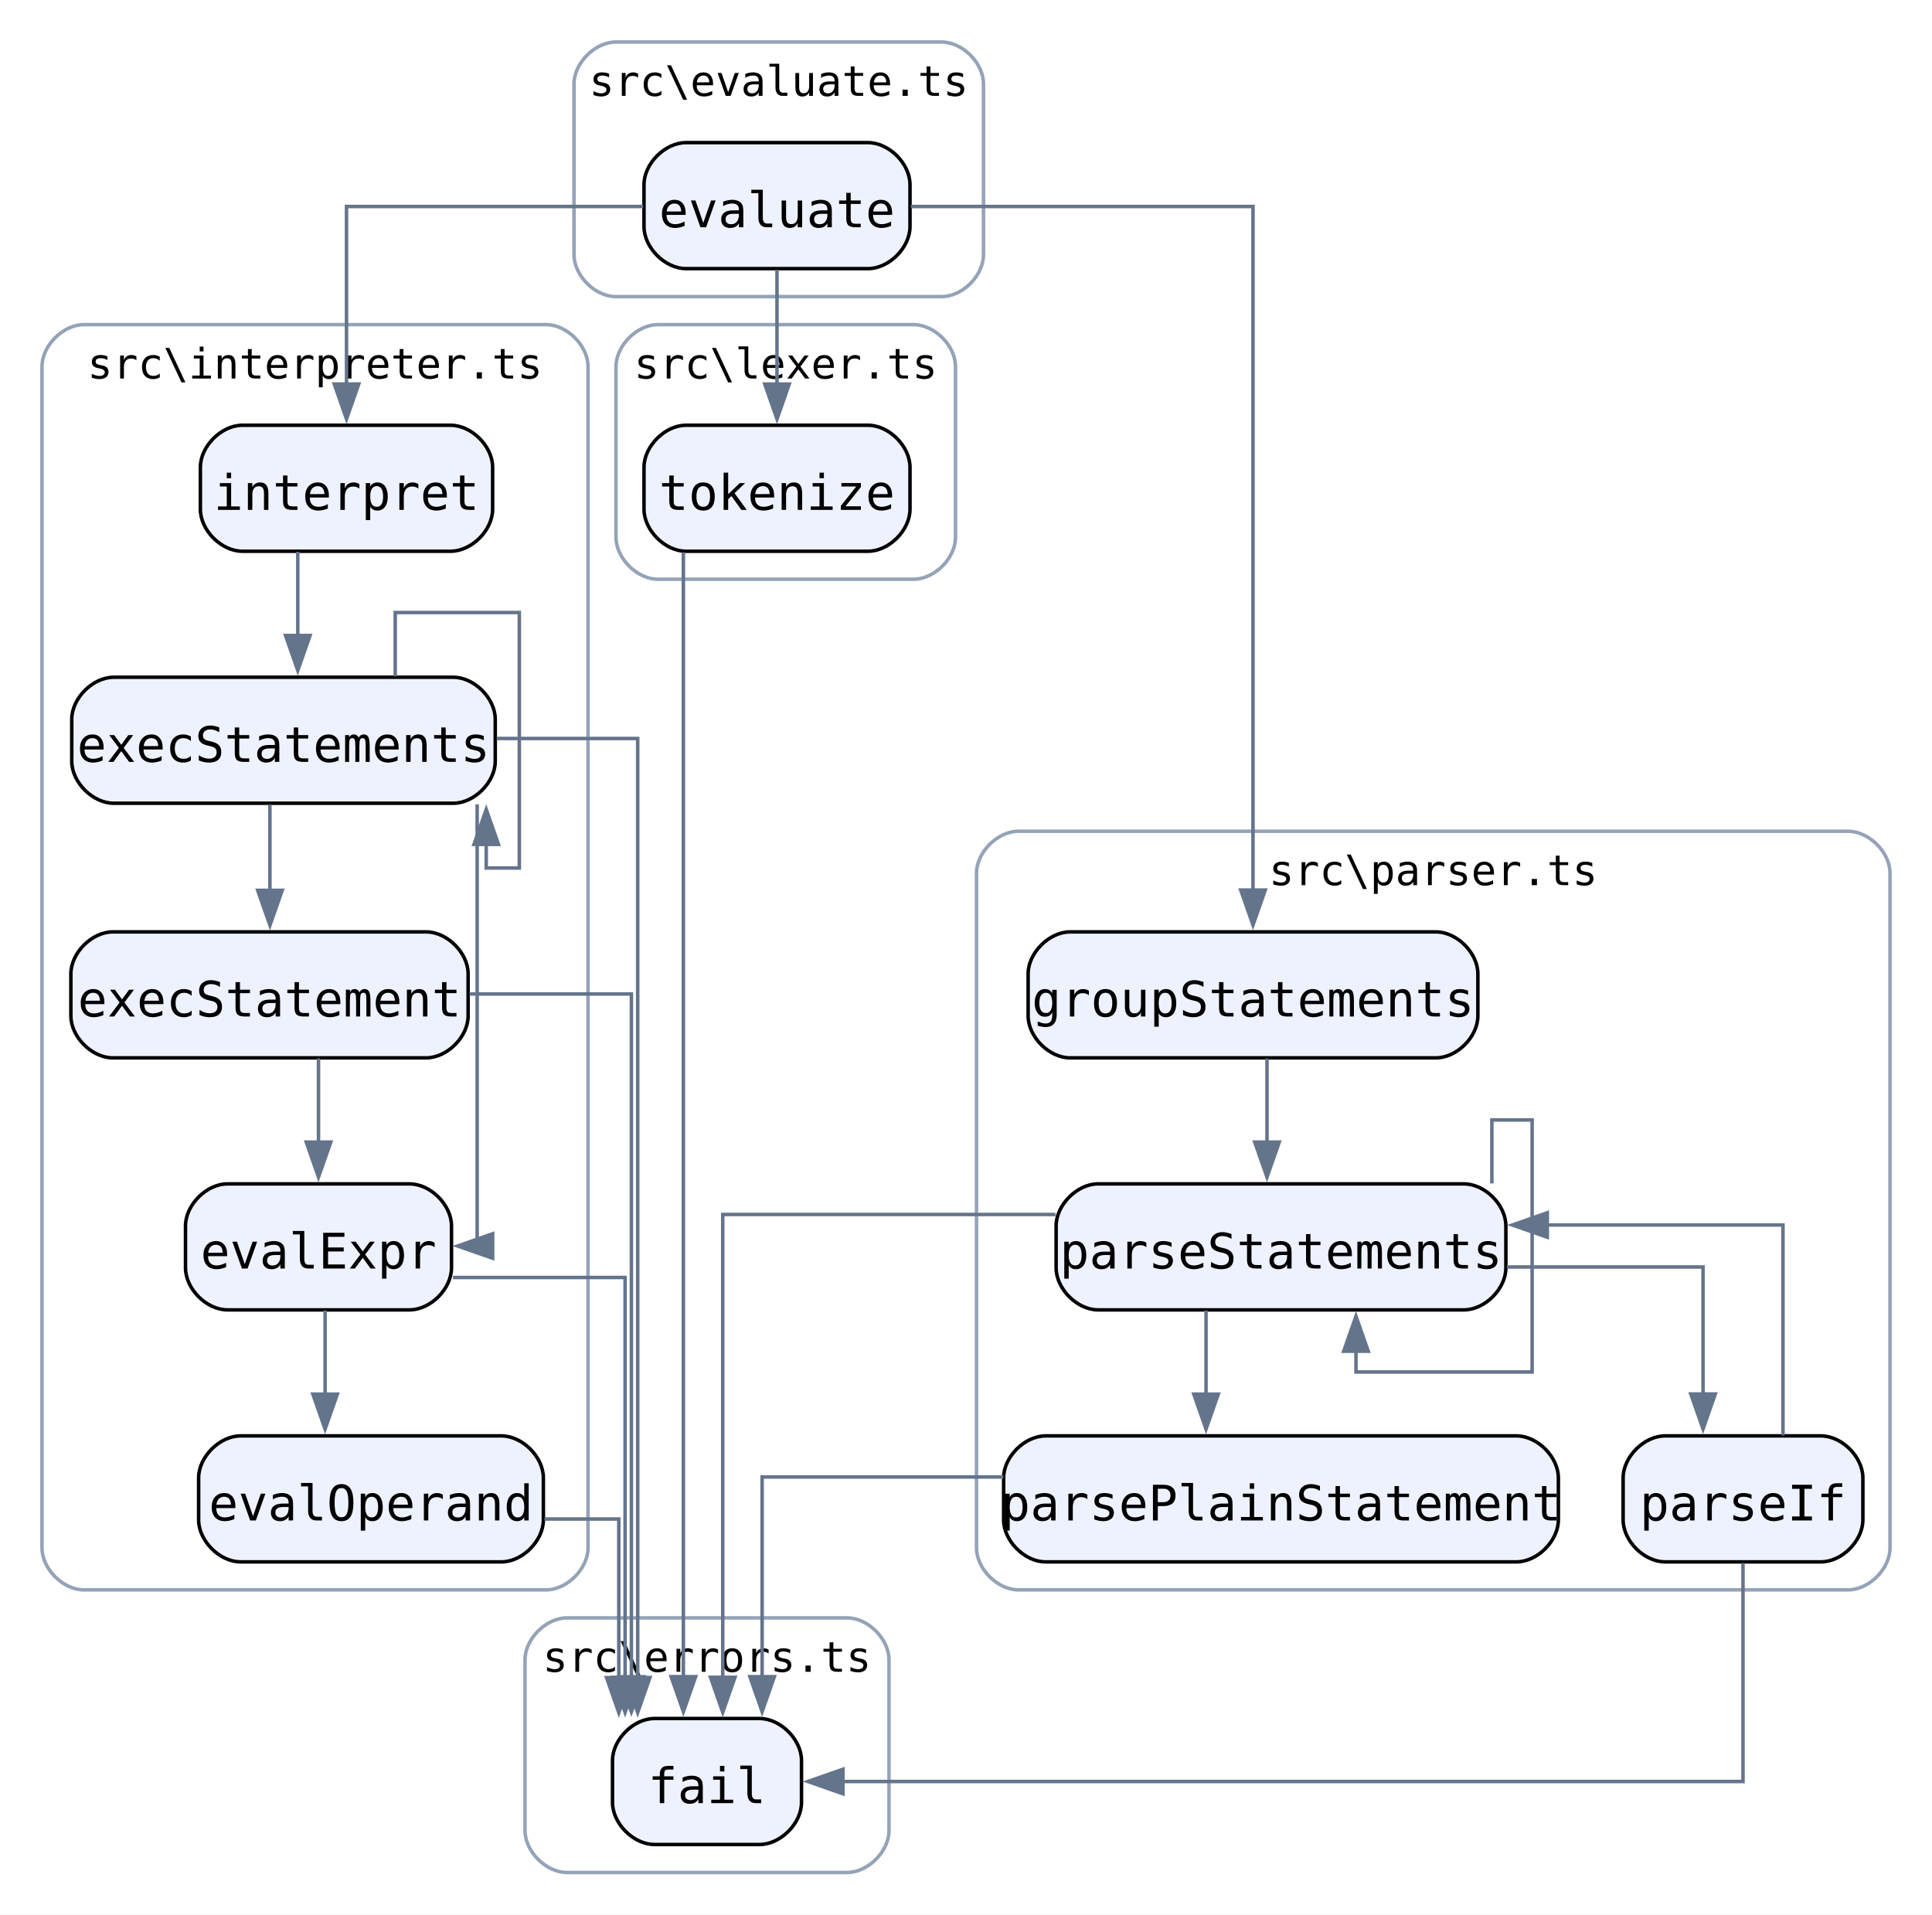
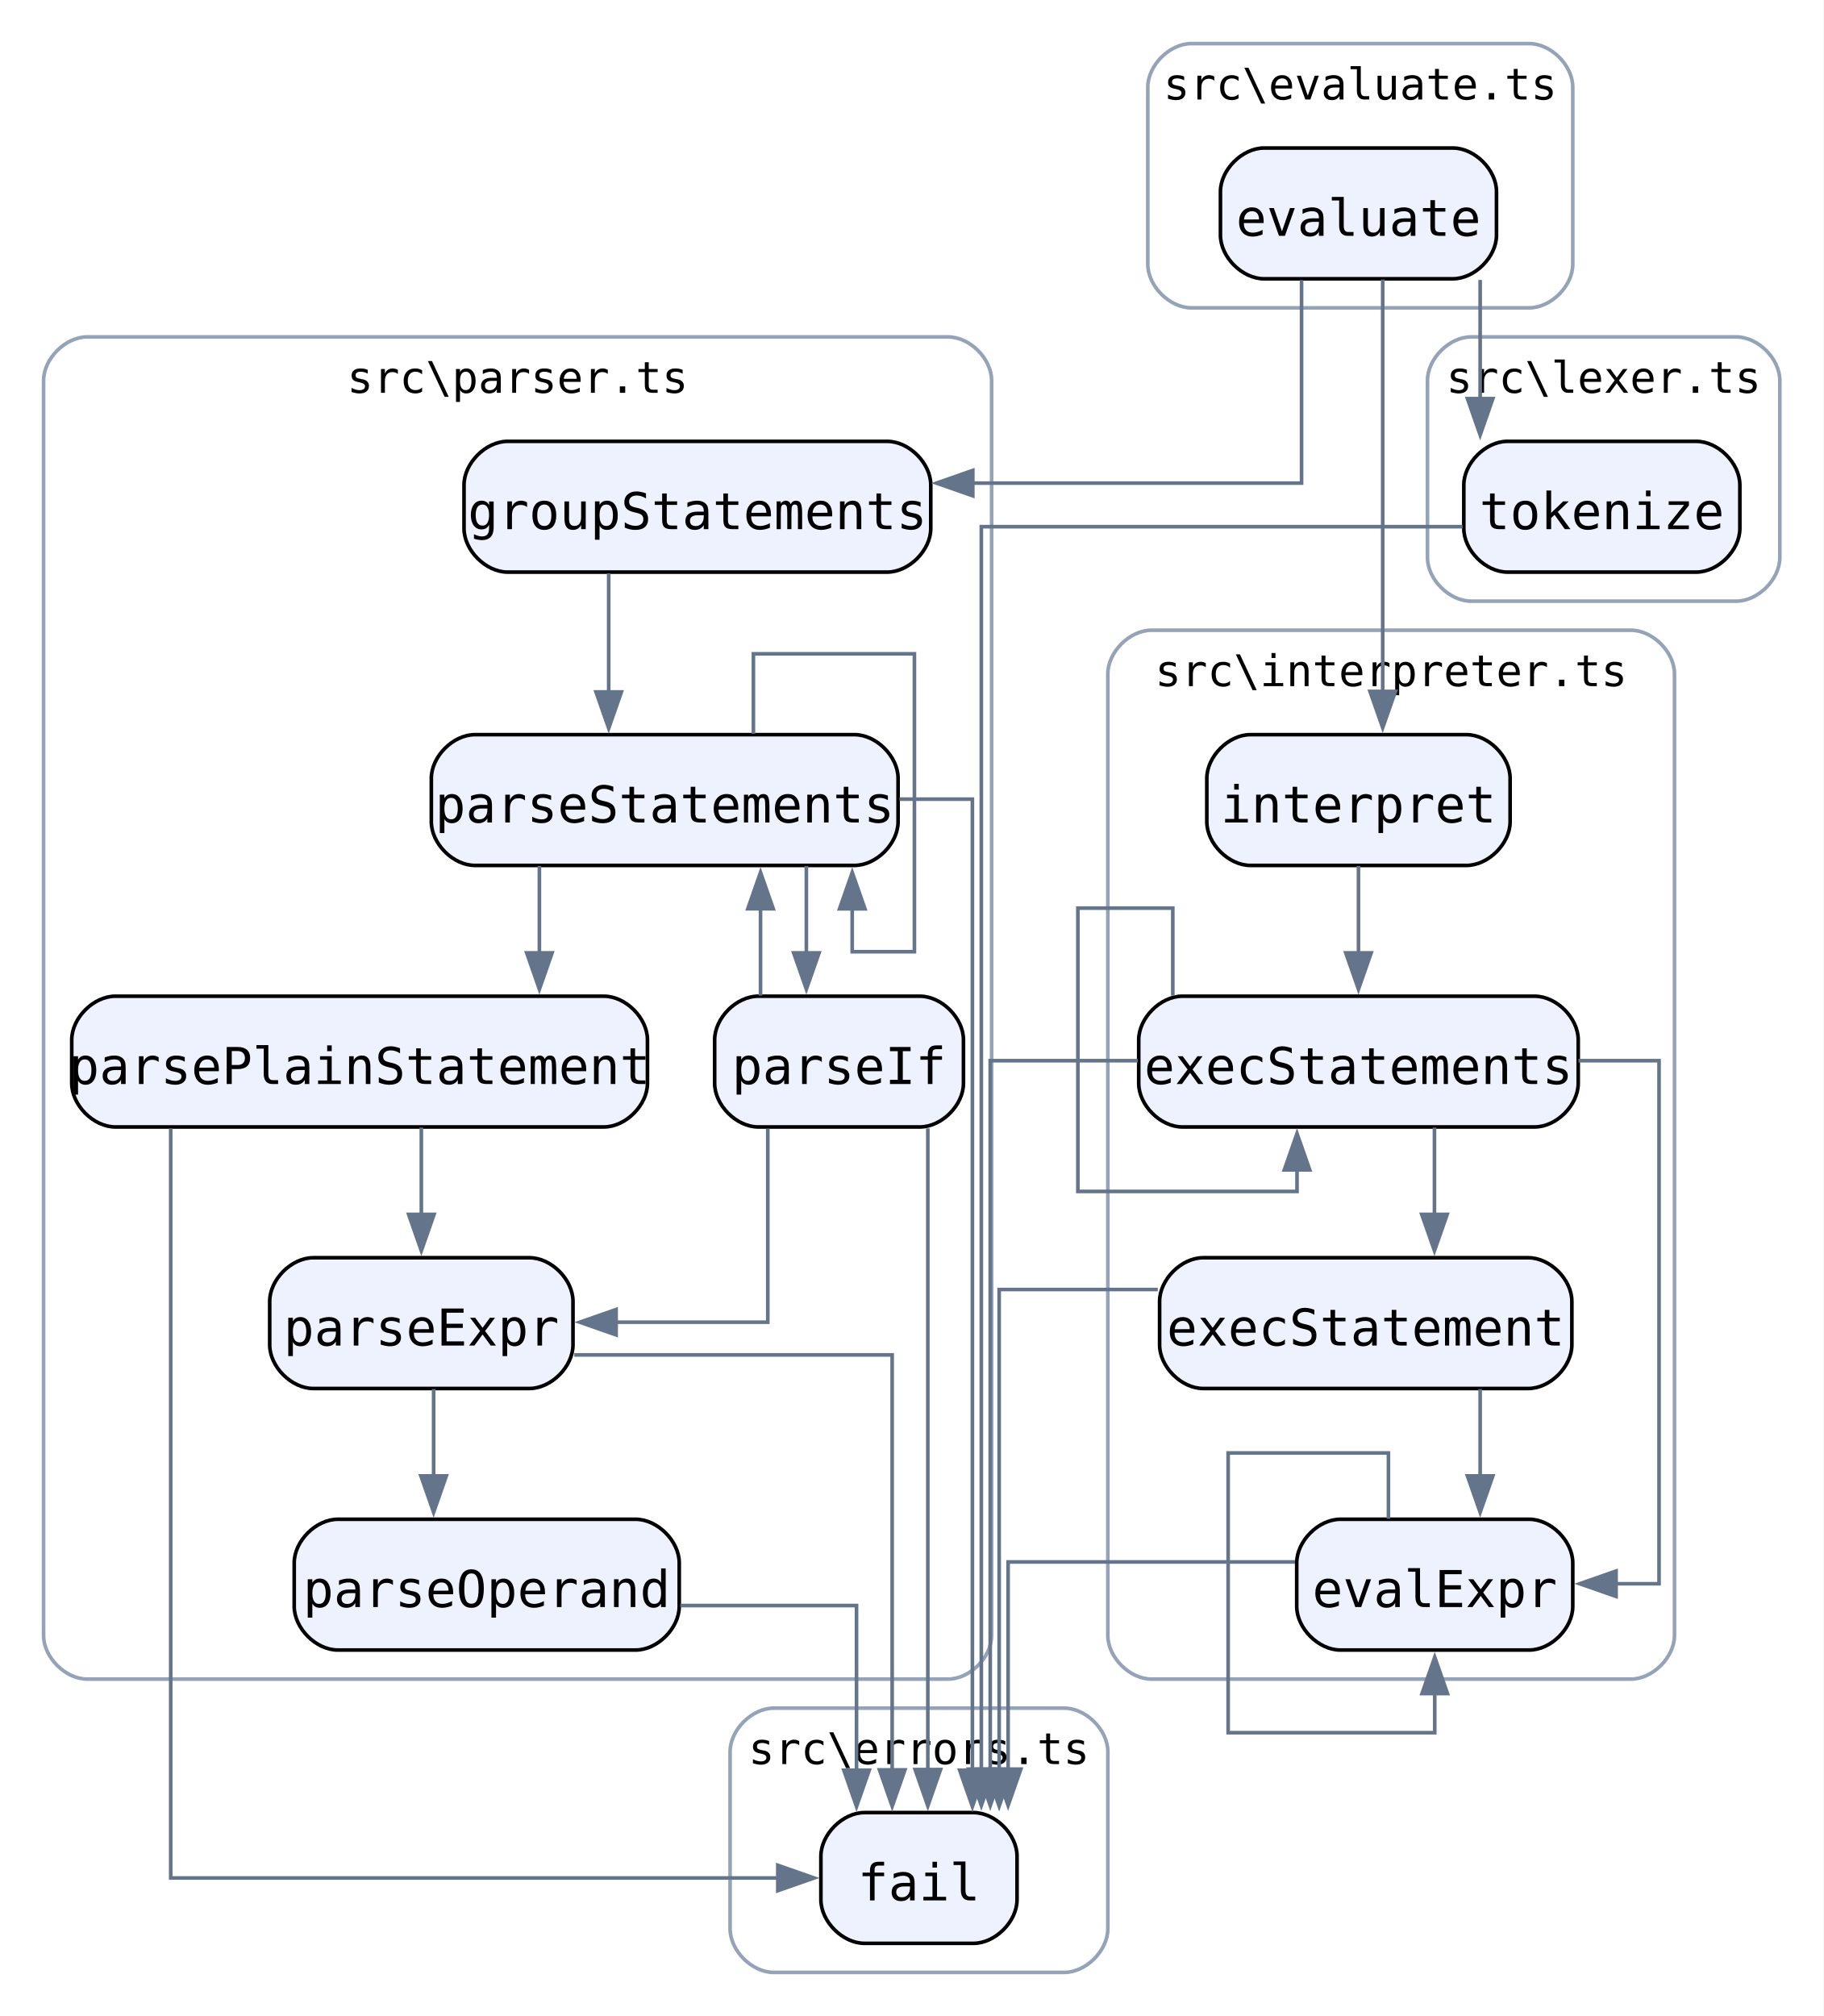
- <svg xmlns="http://www.w3.org/2000/svg" width="552pt" height="547pt" viewBox="0.00 0.00 552.00 547.00">
-   <g id="graph0" class="graph" transform="scale(1 1) rotate(0) translate(4 543)">
-     <polygon fill="white" stroke="none" points="-4,4 -4,-543 548,-543 548,4 -4,4" />
+ <svg xmlns="http://www.w3.org/2000/svg" width="502pt" height="555pt" viewBox="0.00 0.00 502.00 555.00">
+   <g id="graph0" class="graph" transform="scale(1 1) rotate(0) translate(4 551)">
+     <polygon fill="white" stroke="none" points="-4,4 -4,-551 498,-551 498,4 -4,4" />
    <g id="clust1" class="cluster">
-       <path fill="none" stroke="#94a3b8" d="M158,-8C158,-8 238,-8 238,-8 244,-8 250,-14 250,-20 250,-20 250,-68.75 250,-68.75 250,-74.75 244,-80.75 238,-80.75 238,-80.75 158,-80.75 158,-80.75 152,-80.75 146,-74.75 146,-68.75 146,-68.75 146,-20 146,-20 146,-14 152,-8 158,-8" />
-       <text xml:space="preserve" text-anchor="middle" x="198" y="-65.35" font-family="Consolas" font-size="12.00">src\errors.ts</text>
+       <path fill="none" stroke="#94a3b8" d="M209,-8C209,-8 289,-8 289,-8 295,-8 301,-14 301,-20 301,-20 301,-68.75 301,-68.75 301,-74.75 295,-80.75 289,-80.75 289,-80.75 209,-80.75 209,-80.75 203,-80.75 197,-74.75 197,-68.75 197,-68.75 197,-20 197,-20 197,-14 203,-8 209,-8" />
+       <text xml:space="preserve" text-anchor="middle" x="249" y="-65.35" font-family="Consolas" font-size="12.00">src\errors.ts</text>
    </g>
    <g id="clust2" class="cluster">
-       <path fill="none" stroke="#94a3b8" d="M172,-458.25C172,-458.25 265,-458.25 265,-458.25 271,-458.25 277,-464.25 277,-470.25 277,-470.25 277,-519 277,-519 277,-525 271,-531 265,-531 265,-531 172,-531 172,-531 166,-531 160,-525 160,-519 160,-519 160,-470.25 160,-470.25 160,-464.25 166,-458.25 172,-458.25" />
-       <text xml:space="preserve" text-anchor="middle" x="218.5" y="-515.6" font-family="Consolas" font-size="12.00">src\evaluate.ts</text>
+       <path fill="none" stroke="#94a3b8" d="M324,-466.25C324,-466.25 417,-466.25 417,-466.25 423,-466.25 429,-472.25 429,-478.25 429,-478.25 429,-527 429,-527 429,-533 423,-539 417,-539 417,-539 324,-539 324,-539 318,-539 312,-533 312,-527 312,-527 312,-478.25 312,-478.25 312,-472.25 318,-466.25 324,-466.25" />
+       <text xml:space="preserve" text-anchor="middle" x="370.5" y="-523.6" font-family="Consolas" font-size="12.00">src\evaluate.ts</text>
    </g>
    <g id="clust3" class="cluster">
-       <path fill="none" stroke="#94a3b8" d="M20,-88.75C20,-88.75 152,-88.75 152,-88.75 158,-88.75 164,-94.75 164,-100.75 164,-100.75 164,-438.25 164,-438.25 164,-444.25 158,-450.25 152,-450.25 152,-450.25 20,-450.25 20,-450.25 14,-450.25 8,-444.25 8,-438.25 8,-438.25 8,-100.75 8,-100.75 8,-94.75 14,-88.75 20,-88.75" />
-       <text xml:space="preserve" text-anchor="middle" x="86" y="-434.85" font-family="Consolas" font-size="12.00">src\interpreter.ts</text>
+       <path fill="none" stroke="#94a3b8" d="M313,-88.75C313,-88.75 445,-88.75 445,-88.75 451,-88.75 457,-94.75 457,-100.75 457,-100.75 457,-365.5 457,-365.5 457,-371.5 451,-377.5 445,-377.5 445,-377.5 313,-377.5 313,-377.5 307,-377.5 301,-371.5 301,-365.5 301,-365.5 301,-100.75 301,-100.75 301,-94.75 307,-88.75 313,-88.75" />
+       <text xml:space="preserve" text-anchor="middle" x="379" y="-362.1" font-family="Consolas" font-size="12.00">src\interpreter.ts</text>
    </g>
    <g id="clust4" class="cluster">
-       <path fill="none" stroke="#94a3b8" d="M184,-377.5C184,-377.5 257,-377.5 257,-377.5 263,-377.5 269,-383.5 269,-389.5 269,-389.5 269,-438.25 269,-438.25 269,-444.25 263,-450.25 257,-450.25 257,-450.25 184,-450.25 184,-450.25 178,-450.25 172,-444.25 172,-438.25 172,-438.25 172,-389.5 172,-389.5 172,-383.5 178,-377.5 184,-377.5" />
-       <text xml:space="preserve" text-anchor="middle" x="220.5" y="-434.85" font-family="Consolas" font-size="12.00">src\lexer.ts</text>
+       <path fill="none" stroke="#94a3b8" d="M401,-385.5C401,-385.5 474,-385.5 474,-385.5 480,-385.5 486,-391.5 486,-397.5 486,-397.5 486,-446.25 486,-446.25 486,-452.25 480,-458.25 474,-458.25 474,-458.25 401,-458.25 401,-458.25 395,-458.25 389,-452.25 389,-446.25 389,-446.25 389,-397.5 389,-397.5 389,-391.5 395,-385.5 401,-385.5" />
+       <text xml:space="preserve" text-anchor="middle" x="437.5" y="-442.85" font-family="Consolas" font-size="12.00">src\lexer.ts</text>
    </g>
    <g id="clust5" class="cluster">
-       <path fill="none" stroke="#94a3b8" d="M287,-88.75C287,-88.75 524,-88.75 524,-88.75 530,-88.75 536,-94.75 536,-100.75 536,-100.75 536,-293.5 536,-293.5 536,-299.5 530,-305.5 524,-305.5 524,-305.5 287,-305.5 287,-305.5 281,-305.5 275,-299.5 275,-293.5 275,-293.5 275,-100.75 275,-100.75 275,-94.75 281,-88.75 287,-88.75" />
-       <text xml:space="preserve" text-anchor="middle" x="405.5" y="-290.1" font-family="Consolas" font-size="12.00">src\parser.ts</text>
+       <path fill="none" stroke="#94a3b8" d="M20,-88.75C20,-88.75 257,-88.75 257,-88.75 263,-88.75 269,-94.75 269,-100.75 269,-100.75 269,-446.25 269,-446.25 269,-452.25 263,-458.25 257,-458.25 257,-458.25 20,-458.25 20,-458.25 14,-458.25 8,-452.25 8,-446.25 8,-446.25 8,-100.75 8,-100.75 8,-94.75 14,-88.75 20,-88.75" />
+       <text xml:space="preserve" text-anchor="middle" x="138.5" y="-442.85" font-family="Consolas" font-size="12.00">src\parser.ts</text>
    </g>
    <g id="node1" class="node">
-       <path fill="#eef2ff" stroke="black" d="M213,-52C213,-52 183,-52 183,-52 177,-52 171,-46 171,-40 171,-40 171,-28 171,-28 171,-22 177,-16 183,-16 183,-16 213,-16 213,-16 219,-16 225,-22 225,-28 225,-28 225,-40 225,-40 225,-46 219,-52 213,-52" />
-       <text xml:space="preserve" text-anchor="middle" x="198" y="-27.82" font-family="Consolas" font-size="14.00">fail</text>
+       <path fill="#eef2ff" stroke="black" d="M264,-52C264,-52 234,-52 234,-52 228,-52 222,-46 222,-40 222,-40 222,-28 222,-28 222,-22 228,-16 234,-16 234,-16 264,-16 264,-16 270,-16 276,-22 276,-28 276,-28 276,-40 276,-40 276,-46 270,-52 264,-52" />
+       <text xml:space="preserve" text-anchor="middle" x="249" y="-27.82" font-family="Consolas" font-size="14.00">fail</text>
    </g>
    <g id="node2" class="node">
-       <path fill="#eef2ff" stroke="black" d="M244,-502.25C244,-502.25 192,-502.25 192,-502.25 186,-502.25 180,-496.25 180,-490.25 180,-490.25 180,-478.25 180,-478.25 180,-472.25 186,-466.25 192,-466.25 192,-466.25 244,-466.25 244,-466.25 250,-466.25 256,-472.25 256,-478.25 256,-478.25 256,-490.25 256,-490.25 256,-496.25 250,-502.25 244,-502.25" />
-       <text xml:space="preserve" text-anchor="middle" x="218" y="-478.07" font-family="Consolas" font-size="14.00">evaluate</text>
+       <path fill="#eef2ff" stroke="black" d="M396,-510.25C396,-510.25 344,-510.25 344,-510.25 338,-510.25 332,-504.25 332,-498.25 332,-498.25 332,-486.25 332,-486.25 332,-480.25 338,-474.25 344,-474.25 344,-474.25 396,-474.25 396,-474.25 402,-474.25 408,-480.25 408,-486.25 408,-486.25 408,-498.25 408,-498.25 408,-504.25 402,-510.25 396,-510.25" />
+       <text xml:space="preserve" text-anchor="middle" x="370" y="-486.07" font-family="Consolas" font-size="14.00">evaluate</text>
+     </g>
+     <g id="node6" class="node">
+       <path fill="#eef2ff" stroke="black" d="M399.75,-348.75C399.75,-348.75 340.25,-348.75 340.25,-348.75 334.25,-348.75 328.25,-342.75 328.25,-336.75 328.25,-336.75 328.25,-324.75 328.25,-324.75 328.25,-318.75 334.25,-312.75 340.25,-312.75 340.25,-312.75 399.75,-312.75 399.75,-312.75 405.75,-312.75 411.75,-318.75 411.75,-324.75 411.75,-324.75 411.75,-336.75 411.75,-336.75 411.75,-342.75 405.75,-348.75 399.75,-348.75" />
+       <text xml:space="preserve" text-anchor="middle" x="370" y="-324.57" font-family="Consolas" font-size="14.00">interpret</text>
+     </g>
+     <g id="edge3" class="edge">
+       <path fill="none" stroke="#64748b" d="M376.67,-474.04C376.67,-474.04 376.67,-360.66 376.67,-360.66" />
+       <polygon fill="#64748b" stroke="#64748b" points="380.17,-360.66 376.67,-350.66 373.17,-360.66 380.17,-360.66" />
    </g>
    <g id="node7" class="node">
-       <path fill="#eef2ff" stroke="black" d="M124.75,-421.5C124.75,-421.5 65.25,-421.5 65.25,-421.5 59.25,-421.5 53.25,-415.5 53.25,-409.5 53.25,-409.5 53.25,-397.5 53.25,-397.5 53.25,-391.5 59.25,-385.5 65.25,-385.5 65.25,-385.5 124.75,-385.5 124.75,-385.5 130.75,-385.5 136.75,-391.5 136.75,-397.5 136.75,-397.5 136.75,-409.5 136.75,-409.5 136.75,-415.5 130.75,-421.5 124.75,-421.5" />
-       <text xml:space="preserve" text-anchor="middle" x="95" y="-397.32" font-family="Consolas" font-size="14.00">interpret</text>
+       <path fill="#eef2ff" stroke="black" d="M463,-429.5C463,-429.5 411,-429.5 411,-429.5 405,-429.5 399,-423.5 399,-417.5 399,-417.5 399,-405.5 399,-405.5 399,-399.5 405,-393.5 411,-393.5 411,-393.5 463,-393.5 463,-393.5 469,-393.5 475,-399.5 475,-405.5 475,-405.5 475,-417.5 475,-417.5 475,-423.5 469,-429.5 463,-429.5" />
+       <text xml:space="preserve" text-anchor="middle" x="437" y="-405.32" font-family="Consolas" font-size="14.00">tokenize</text>
    </g>
-     <g id="edge3" class="edge">
-       <path fill="none" stroke="#64748b" d="M179.76,-484C143.65,-484 95,-484 95,-484 95,-484 95,-433.28 95,-433.28" />
-       <polygon fill="#64748b" stroke="#64748b" points="98.5,-433.28 95,-423.28 91.5,-433.28 98.5,-433.28" />
+     <g id="edge1" class="edge">
+       <path fill="none" stroke="#64748b" d="M403.5,-473.93C403.5,-473.93 403.5,-441.26 403.5,-441.26" />
+       <polygon fill="#64748b" stroke="#64748b" points="407,-441.26 403.5,-431.26 400,-441.26 407,-441.26" />
+     </g>
+     <g id="node13" class="node">
+       <path fill="#eef2ff" stroke="black" d="M240.25,-429.5C240.25,-429.5 135.75,-429.5 135.75,-429.5 129.75,-429.5 123.75,-423.5 123.75,-417.5 123.75,-417.5 123.75,-405.5 123.75,-405.5 123.75,-399.5 129.75,-393.5 135.75,-393.5 135.75,-393.5 240.25,-393.5 240.25,-393.5 246.25,-393.5 252.25,-399.5 252.25,-405.5 252.25,-405.5 252.25,-417.5 252.25,-417.5 252.25,-423.5 246.25,-429.5 240.25,-429.5" />
+       <text xml:space="preserve" text-anchor="middle" x="188" y="-405.32" font-family="Consolas" font-size="14.00">groupStatements</text>
+     </g>
+     <g id="edge2" class="edge">
+       <path fill="none" stroke="#64748b" d="M354.33,-473.9C354.33,-451.91 354.33,-418 354.33,-418 354.33,-418 263.82,-418 263.82,-418" />
+       <polygon fill="#64748b" stroke="#64748b" points="263.82,-414.5 253.82,-418 263.82,-421.5 263.82,-414.5" />
+     </g>
+     <g id="node3" class="node">
+       <path fill="#eef2ff" stroke="black" d="M417,-132.75C417,-132.75 365,-132.75 365,-132.75 359,-132.75 353,-126.75 353,-120.75 353,-120.75 353,-108.75 353,-108.75 353,-102.75 359,-96.75 365,-96.75 365,-96.75 417,-96.75 417,-96.75 423,-96.75 429,-102.75 429,-108.75 429,-108.75 429,-120.75 429,-120.75 429,-126.75 423,-132.75 417,-132.75" />
+       <text xml:space="preserve" text-anchor="middle" x="391" y="-108.58" font-family="Consolas" font-size="14.00">evalExpr</text>
+     </g>
+     <g id="edge4" class="edge">
+       <path fill="none" stroke="#64748b" d="M352.54,-121C318.28,-121 273.54,-121 273.54,-121 273.54,-121 273.54,-63.96 273.54,-63.96" />
+       <polygon fill="#64748b" stroke="#64748b" points="277.04,-63.96 273.54,-53.96 270.04,-63.96 277.04,-63.96" />
+     </g>
+     <g id="edge5" class="edge">
+       <path fill="none" stroke="#64748b" d="M378.25,-132.88C378.25,-141.94 378.25,-151 378.25,-151 378.25,-151 334.12,-151 334.12,-151 334.12,-151 334.12,-74 334.12,-74 334.12,-74 391,-74 391,-74 391,-74 391,-84.77 391,-84.77" />
+       <polygon fill="#64748b" stroke="#64748b" points="387.5,-84.77 391,-94.77 394.5,-84.77 387.5,-84.77" />
+     </g>
+     <g id="node4" class="node">
+       <path fill="#eef2ff" stroke="black" d="M416.75,-204.75C416.75,-204.75 327.25,-204.75 327.25,-204.75 321.25,-204.75 315.25,-198.75 315.25,-192.75 315.25,-192.75 315.25,-180.75 315.25,-180.75 315.25,-174.75 321.25,-168.75 327.25,-168.75 327.25,-168.75 416.75,-168.75 416.75,-168.75 422.75,-168.75 428.75,-174.75 428.75,-180.75 428.75,-180.75 428.75,-192.75 428.75,-192.75 428.75,-198.75 422.75,-204.75 416.75,-204.75" />
+       <text xml:space="preserve" text-anchor="middle" x="372" y="-180.57" font-family="Consolas" font-size="14.00">execStatement</text>
+     </g>
+     <g id="edge6" class="edge">
+       <path fill="none" stroke="#64748b" d="M314.76,-196C291.98,-196 271.08,-196 271.08,-196 271.08,-196 271.08,-63.78 271.08,-63.78" />
+       <polygon fill="#64748b" stroke="#64748b" points="274.58,-63.78 271.08,-53.78 267.58,-63.78 274.58,-63.78" />
+     </g>
+     <g id="edge7" class="edge">
+       <path fill="none" stroke="#64748b" d="M403.5,-168.58C403.5,-168.58 403.5,-144.68 403.5,-144.68" />
+       <polygon fill="#64748b" stroke="#64748b" points="407,-144.68 403.5,-134.68 400,-144.68 407,-144.68" />
+     </g>
+     <g id="node5" class="node">
+       <path fill="#eef2ff" stroke="black" d="M418.5,-276.75C418.5,-276.75 321.5,-276.75 321.5,-276.75 315.5,-276.75 309.5,-270.75 309.5,-264.75 309.5,-264.75 309.5,-252.75 309.5,-252.75 309.5,-246.75 315.5,-240.75 321.5,-240.75 321.5,-240.75 418.5,-240.75 418.5,-240.75 424.5,-240.75 430.5,-246.75 430.5,-252.75 430.5,-252.75 430.5,-264.75 430.5,-264.75 430.5,-270.75 424.5,-276.75 418.5,-276.75" />
+       <text xml:space="preserve" text-anchor="middle" x="370" y="-252.57" font-family="Consolas" font-size="14.00">execStatements</text>
+     </g>
+     <g id="edge9" class="edge">
+       <path fill="none" stroke="#64748b" d="M309.27,-259C287.68,-259 268.62,-259 268.62,-259 268.62,-259 268.62,-63.93 268.62,-63.93" />
+       <polygon fill="#64748b" stroke="#64748b" points="272.13,-63.93 268.63,-53.93 265.13,-63.93 272.13,-63.93" />
+     </g>
+     <g id="edge10" class="edge">
+       <path fill="none" stroke="#64748b" d="M430.57,-259C443.19,-259 452.75,-259 452.75,-259 452.75,-259 452.75,-115 452.75,-115 452.75,-115 440.92,-115 440.92,-115" />
+       <polygon fill="#64748b" stroke="#64748b" points="440.92,-111.5 430.92,-115 440.92,-118.5 440.92,-111.5" />
+     </g>
+     <g id="edge11" class="edge">
+       <path fill="none" stroke="#64748b" d="M390.92,-240.58C390.92,-240.58 390.92,-216.68 390.92,-216.68" />
+       <polygon fill="#64748b" stroke="#64748b" points="394.42,-216.68 390.92,-206.68 387.42,-216.68 394.42,-216.68" />
+     </g>
+     <g id="edge8" class="edge">
+       <path fill="none" stroke="#64748b" d="M318.88,-276.91C318.88,-288.36 318.88,-301 318.88,-301 318.88,-301 292.75,-301 292.75,-301 292.75,-301 292.75,-223 292.75,-223 292.75,-223 353.08,-223 353.08,-223 353.08,-223 353.08,-228.94 353.08,-228.94" />
+       <polygon fill="#64748b" stroke="#64748b" points="349.58,-228.94 353.08,-238.94 356.58,-228.94 349.58,-228.94" />
+     </g>
+     <g id="edge12" class="edge">
+       <path fill="none" stroke="#64748b" d="M370,-312.58C370,-312.58 370,-288.68 370,-288.68" />
+       <polygon fill="#64748b" stroke="#64748b" points="373.5,-288.68 370,-278.68 366.5,-288.68 373.5,-288.68" />
+     </g>
+     <g id="edge13" class="edge">
+       <path fill="none" stroke="#64748b" d="M398.66,-406C348.29,-406 266.17,-406 266.17,-406 266.17,-406 266.17,-63.96 266.17,-63.96" />
+       <polygon fill="#64748b" stroke="#64748b" points="269.67,-63.96 266.17,-53.96 262.67,-63.96 269.67,-63.96" />
    </g>
    <g id="node8" class="node">
-       <path fill="#eef2ff" stroke="black" d="M244,-421.5C244,-421.5 192,-421.5 192,-421.5 186,-421.5 180,-415.5 180,-409.5 180,-409.5 180,-397.5 180,-397.5 180,-391.5 186,-385.5 192,-385.5 192,-385.5 244,-385.5 244,-385.5 250,-385.5 256,-391.5 256,-397.5 256,-397.5 256,-409.5 256,-409.5 256,-415.5 250,-421.5 244,-421.5" />
-       <text xml:space="preserve" text-anchor="middle" x="218" y="-397.32" font-family="Consolas" font-size="14.00">tokenize</text>
+       <path fill="#eef2ff" stroke="black" d="M231.25,-348.75C231.25,-348.75 126.75,-348.75 126.75,-348.75 120.75,-348.75 114.75,-342.75 114.75,-336.75 114.75,-336.75 114.75,-324.75 114.75,-324.75 114.75,-318.75 120.75,-312.75 126.75,-312.75 126.75,-312.75 231.25,-312.75 231.25,-312.75 237.25,-312.75 243.25,-318.75 243.25,-324.75 243.25,-324.75 243.25,-336.75 243.25,-336.75 243.25,-342.75 237.25,-348.75 231.25,-348.75" />
+       <text xml:space="preserve" text-anchor="middle" x="179" y="-324.57" font-family="Consolas" font-size="14.00">parseStatements</text>
    </g>
-     <g id="edge1" class="edge">
-       <path fill="none" stroke="#64748b" d="M218,-465.93C218,-465.93 218,-433.26 218,-433.26" />
-       <polygon fill="#64748b" stroke="#64748b" points="221.5,-433.26 218,-423.26 214.5,-433.26 221.5,-433.26" />
+     <g id="edge15" class="edge">
+       <path fill="none" stroke="#64748b" d="M243.63,-331C255.23,-331 263.71,-331 263.71,-331 263.71,-331 263.71,-63.65 263.71,-63.65" />
+       <polygon fill="#64748b" stroke="#64748b" points="267.21,-63.65 263.71,-53.65 260.21,-63.65 267.21,-63.65" />
+     </g>
+     <g id="edge14" class="edge">
+       <path fill="none" stroke="#64748b" d="M203.42,-348.99C203.42,-359.64 203.42,-371 203.42,-371 203.42,-371 247.75,-371 247.75,-371 247.75,-371 247.75,-289 247.75,-289 247.75,-289 230.62,-289 230.62,-289 230.62,-289 230.62,-300.8 230.62,-300.8" />
+       <polygon fill="#64748b" stroke="#64748b" points="227.13,-300.8 230.63,-310.8 234.13,-300.8 227.13,-300.8" />
+     </g>
+     <g id="node9" class="node">
+       <path fill="#eef2ff" stroke="black" d="M162.25,-276.75C162.25,-276.75 27.75,-276.75 27.75,-276.75 21.75,-276.75 15.75,-270.75 15.75,-264.75 15.75,-264.75 15.75,-252.75 15.75,-252.75 15.75,-246.75 21.75,-240.75 27.75,-240.75 27.75,-240.75 162.25,-240.75 162.25,-240.75 168.25,-240.75 174.25,-246.75 174.25,-252.75 174.25,-252.75 174.25,-264.75 174.25,-264.75 174.25,-270.75 168.25,-276.75 162.25,-276.75" />
+       <text xml:space="preserve" text-anchor="middle" x="95" y="-252.57" font-family="Consolas" font-size="14.00">parsePlainStatement</text>
+     </g>
+     <g id="edge17" class="edge">
+       <path fill="none" stroke="#64748b" d="M144.5,-312.58C144.5,-312.58 144.5,-288.68 144.5,-288.68" />
+       <polygon fill="#64748b" stroke="#64748b" points="148,-288.68 144.5,-278.68 141,-288.68 148,-288.68" />
    </g>
    <g id="node12" class="node">
-       <path fill="#eef2ff" stroke="black" d="M406.25,-276.75C406.25,-276.75 301.75,-276.75 301.75,-276.75 295.75,-276.75 289.75,-270.75 289.75,-264.75 289.75,-264.75 289.75,-252.75 289.75,-252.75 289.75,-246.75 295.75,-240.75 301.75,-240.75 301.75,-240.75 406.25,-240.75 406.25,-240.75 412.25,-240.75 418.25,-246.75 418.25,-252.75 418.25,-252.75 418.25,-264.75 418.25,-264.75 418.25,-270.75 412.25,-276.75 406.25,-276.75" />
-       <text xml:space="preserve" text-anchor="middle" x="354" y="-252.57" font-family="Consolas" font-size="14.00">groupStatements</text>
-     </g>
-     <g id="edge2" class="edge">
-       <path fill="none" stroke="#64748b" d="M256.25,-484C296.47,-484 354,-484 354,-484 354,-484 354,-288.7 354,-288.7" />
-       <polygon fill="#64748b" stroke="#64748b" points="357.5,-288.7 354,-278.7 350.5,-288.7 357.5,-288.7" />
-     </g>
-     <g id="node3" class="node">
-       <path fill="#eef2ff" stroke="black" d="M139.25,-132.75C139.25,-132.75 64.75,-132.75 64.75,-132.75 58.75,-132.75 52.75,-126.75 52.75,-120.75 52.75,-120.75 52.75,-108.75 52.75,-108.75 52.75,-102.75 58.75,-96.75 64.75,-96.75 64.75,-96.75 139.25,-96.75 139.25,-96.75 145.25,-96.75 151.25,-102.75 151.25,-108.75 151.25,-108.75 151.25,-120.75 151.25,-120.75 151.25,-126.75 145.25,-132.75 139.25,-132.75" />
-       <text xml:space="preserve" text-anchor="middle" x="102" y="-108.58" font-family="Consolas" font-size="14.00">evalOperand</text>
-     </g>
-     <g id="edge4" class="edge">
-       <path fill="none" stroke="#64748b" d="M151.56,-109C163.46,-109 172.8,-109 172.8,-109 172.8,-109 172.8,-63.67 172.8,-63.67" />
-       <polygon fill="#64748b" stroke="#64748b" points="176.3,-63.67 172.8,-53.67 169.3,-63.67 176.3,-63.67" />
-     </g>
-     <g id="node4" class="node">
-       <path fill="#eef2ff" stroke="black" d="M113,-204.75C113,-204.75 61,-204.75 61,-204.75 55,-204.75 49,-198.75 49,-192.75 49,-192.75 49,-180.75 49,-180.75 49,-174.75 55,-168.75 61,-168.75 61,-168.75 113,-168.75 113,-168.75 119,-168.75 125,-174.75 125,-180.75 125,-180.75 125,-192.75 125,-192.75 125,-198.75 119,-204.75 113,-204.75" />
-       <text xml:space="preserve" text-anchor="middle" x="87" y="-180.57" font-family="Consolas" font-size="14.00">evalExpr</text>
-     </g>
-     <g id="edge5" class="edge">
-       <path fill="none" stroke="#64748b" d="M125.42,-178C148.96,-178 174.6,-178 174.6,-178 174.6,-178 174.6,-63.75 174.6,-63.75" />
-       <polygon fill="#64748b" stroke="#64748b" points="178.1,-63.75 174.6,-53.75 171.1,-63.75 178.1,-63.75" />
-     </g>
-     <g id="edge6" class="edge">
-       <path fill="none" stroke="#64748b" d="M88.88,-168.58C88.88,-168.58 88.88,-144.68 88.88,-144.68" />
-       <polygon fill="#64748b" stroke="#64748b" points="92.38,-144.68 88.88,-134.68 85.38,-144.68 92.38,-144.68" />
-     </g>
-     <g id="node5" class="node">
-       <path fill="#eef2ff" stroke="black" d="M117.75,-276.75C117.75,-276.75 28.25,-276.75 28.25,-276.75 22.25,-276.75 16.25,-270.75 16.25,-264.75 16.25,-264.75 16.25,-252.75 16.25,-252.75 16.25,-246.75 22.25,-240.75 28.25,-240.75 28.25,-240.75 117.75,-240.75 117.75,-240.75 123.75,-240.75 129.75,-246.75 129.75,-252.75 129.75,-252.75 129.75,-264.75 129.75,-264.75 129.75,-270.75 123.75,-276.75 117.75,-276.75" />
-       <text xml:space="preserve" text-anchor="middle" x="73" y="-252.57" font-family="Consolas" font-size="14.00">execStatement</text>
-     </g>
-     <g id="edge7" class="edge">
-       <path fill="none" stroke="#64748b" d="M130.14,-259C154.06,-259 176.4,-259 176.4,-259 176.4,-259 176.4,-63.93 176.4,-63.93" />
-       <polygon fill="#64748b" stroke="#64748b" points="179.9,-63.93 176.4,-53.93 172.9,-63.93 179.9,-63.93" />
-     </g>
-     <g id="edge8" class="edge">
-       <path fill="none" stroke="#64748b" d="M87,-240.58C87,-240.58 87,-216.68 87,-216.68" />
-       <polygon fill="#64748b" stroke="#64748b" points="90.5,-216.68 87,-206.68 83.5,-216.68 90.5,-216.68" />
-     </g>
-     <g id="node6" class="node">
-       <path fill="#eef2ff" stroke="black" d="M125.5,-349.5C125.5,-349.5 28.5,-349.5 28.5,-349.5 22.5,-349.5 16.5,-343.5 16.5,-337.5 16.5,-337.5 16.5,-325.5 16.5,-325.5 16.5,-319.5 22.5,-313.5 28.5,-313.5 28.5,-313.5 125.5,-313.5 125.5,-313.5 131.5,-313.5 137.5,-319.5 137.5,-325.5 137.5,-325.5 137.5,-337.5 137.5,-337.5 137.5,-343.5 131.5,-349.5 125.5,-349.5" />
-       <text xml:space="preserve" text-anchor="middle" x="77" y="-325.32" font-family="Consolas" font-size="14.00">execStatements</text>
-     </g>
-     <g id="edge10" class="edge">
-       <path fill="none" stroke="#64748b" d="M137.91,-332C159.35,-332 178.2,-332 178.2,-332 178.2,-332 178.2,-63.71 178.2,-63.71" />
-       <polygon fill="#64748b" stroke="#64748b" points="181.7,-63.71 178.2,-53.71 174.7,-63.71 181.7,-63.71" />
-     </g>
-     <g id="edge11" class="edge">
-       <path fill="none" stroke="#64748b" d="M132.33,-313.2C132.33,-274.32 132.33,-187 132.33,-187 132.33,-187 131.62,-187 131.62,-187" />
-       <polygon fill="#64748b" stroke="#64748b" points="136.76,-183.5 126.76,-187 136.76,-190.5 136.76,-183.5" />
-     </g>
-     <g id="edge12" class="edge">
-       <path fill="none" stroke="#64748b" d="M73.12,-313.14C73.12,-313.14 73.12,-288.62 73.12,-288.62" />
-       <polygon fill="#64748b" stroke="#64748b" points="76.63,-288.62 73.13,-278.62 69.63,-288.62 76.63,-288.62" />
-     </g>
-     <g id="edge9" class="edge">
-       <path fill="none" stroke="#64748b" d="M108.92,-349.75C108.92,-358.88 108.92,-368 108.92,-368 108.92,-368 144.38,-368 144.38,-368 144.38,-368 144.38,-295 144.38,-295 144.38,-295 134.92,-295 134.92,-295 134.92,-295 134.92,-301.74 134.92,-301.74" />
-       <polygon fill="#64748b" stroke="#64748b" points="131.42,-301.74 134.92,-311.74 138.42,-301.74 131.42,-301.74" />
-     </g>
-     <g id="edge13" class="edge">
-       <path fill="none" stroke="#64748b" d="M81.08,-385.33C81.08,-385.33 81.08,-361.43 81.08,-361.43" />
-       <polygon fill="#64748b" stroke="#64748b" points="84.58,-361.43 81.08,-351.43 77.58,-361.43 84.58,-361.43" />
-     </g>
-     <g id="edge14" class="edge">
-       <path fill="none" stroke="#64748b" d="M191.25,-385.18C191.25,-385.18 191.25,-63.95 191.25,-63.95" />
-       <polygon fill="#64748b" stroke="#64748b" points="194.75,-63.95 191.25,-53.95 187.75,-63.95 194.75,-63.95" />
-     </g>
-     <g id="node9" class="node">
-       <path fill="#eef2ff" stroke="black" d="M414.25,-204.75C414.25,-204.75 309.75,-204.75 309.75,-204.75 303.75,-204.75 297.75,-198.75 297.75,-192.75 297.75,-192.75 297.75,-180.75 297.75,-180.75 297.75,-174.75 303.75,-168.75 309.75,-168.75 309.75,-168.75 414.25,-168.75 414.25,-168.75 420.25,-168.75 426.25,-174.75 426.25,-180.75 426.25,-180.75 426.25,-192.75 426.25,-192.75 426.25,-198.75 420.25,-204.75 414.25,-204.75" />
-       <text xml:space="preserve" text-anchor="middle" x="362" y="-180.57" font-family="Consolas" font-size="14.00">parseStatements</text>
+       <path fill="#eef2ff" stroke="black" d="M249.25,-276.75C249.25,-276.75 204.75,-276.75 204.75,-276.75 198.75,-276.75 192.75,-270.75 192.75,-264.75 192.75,-264.75 192.75,-252.75 192.75,-252.75 192.75,-246.75 198.75,-240.75 204.75,-240.75 204.75,-240.75 249.25,-240.75 249.25,-240.75 255.25,-240.75 261.25,-246.75 261.25,-252.75 261.25,-252.75 261.25,-264.75 261.25,-264.75 261.25,-270.75 255.25,-276.75 249.25,-276.75" />
+       <text xml:space="preserve" text-anchor="middle" x="227" y="-252.57" font-family="Consolas" font-size="14.00">parseIf</text>
    </g>
    <g id="edge16" class="edge">
-       <path fill="none" stroke="#64748b" d="M297.58,-196C253.32,-196 202.5,-196 202.5,-196 202.5,-196 202.5,-63.78 202.5,-63.78" />
-       <polygon fill="#64748b" stroke="#64748b" points="206,-63.78 202.5,-53.78 199,-63.78 206,-63.78" />
+       <path fill="none" stroke="#64748b" d="M218,-312.58C218,-312.58 218,-288.68 218,-288.68" />
+       <polygon fill="#64748b" stroke="#64748b" points="221.5,-288.68 218,-278.68 214.5,-288.68 221.5,-288.68" />
    </g>
-     <g id="edge15" class="edge">
-       <path fill="none" stroke="#64748b" d="M422.25,-204.88C422.25,-213.94 422.25,-223 422.25,-223 422.25,-223 433.75,-223 433.75,-223 433.75,-223 433.75,-151 433.75,-151 433.75,-151 383.42,-151 383.42,-151 383.42,-151 383.42,-156.94 383.42,-156.94" />
-       <polygon fill="#64748b" stroke="#64748b" points="379.92,-156.94 383.42,-166.94 386.92,-156.94 379.92,-156.94" />
+     <g id="edge18" class="edge">
+       <path fill="none" stroke="#64748b" d="M43,-240.36C43,-186.68 43,-34 43,-34 43,-34 210.13,-34 210.13,-34" />
+       <polygon fill="#64748b" stroke="#64748b" points="210.13,-37.5 220.13,-34 210.13,-30.5 210.13,-37.5" />
+     </g>
+     <g id="node11" class="node">
+       <path fill="#eef2ff" stroke="black" d="M141.75,-204.75C141.75,-204.75 82.25,-204.75 82.25,-204.75 76.25,-204.75 70.25,-198.75 70.25,-192.75 70.25,-192.75 70.25,-180.75 70.25,-180.75 70.25,-174.75 76.25,-168.75 82.25,-168.75 82.25,-168.75 141.75,-168.75 141.75,-168.75 147.75,-168.75 153.75,-174.75 153.75,-180.75 153.75,-180.75 153.75,-192.75 153.75,-192.75 153.75,-198.75 147.75,-204.75 141.75,-204.75" />
+       <text xml:space="preserve" text-anchor="middle" x="112" y="-180.57" font-family="Consolas" font-size="14.00">parseExpr</text>
+     </g>
+     <g id="edge19" class="edge">
+       <path fill="none" stroke="#64748b" d="M112,-240.58C112,-240.58 112,-216.68 112,-216.68" />
+       <polygon fill="#64748b" stroke="#64748b" points="115.5,-216.68 112,-206.68 108.5,-216.68 115.5,-216.68" />
    </g>
    <g id="node10" class="node">
-       <path fill="#eef2ff" stroke="black" d="M429.25,-132.75C429.25,-132.75 294.75,-132.75 294.75,-132.75 288.75,-132.75 282.75,-126.75 282.75,-120.75 282.75,-120.75 282.75,-108.75 282.75,-108.75 282.75,-102.75 288.75,-96.75 294.75,-96.75 294.75,-96.75 429.25,-96.75 429.25,-96.75 435.25,-96.75 441.25,-102.75 441.25,-108.75 441.25,-108.75 441.25,-120.75 441.25,-120.75 441.25,-126.75 435.25,-132.75 429.25,-132.75" />
-       <text xml:space="preserve" text-anchor="middle" x="362" y="-108.58" font-family="Consolas" font-size="14.00">parsePlainStatement</text>
-     </g>
-     <g id="edge18" class="edge">
-       <path fill="none" stroke="#64748b" d="M340.58,-168.58C340.58,-168.58 340.58,-144.68 340.58,-144.68" />
-       <polygon fill="#64748b" stroke="#64748b" points="344.08,-144.68 340.58,-134.68 337.08,-144.68 344.08,-144.68" />
-     </g>
-     <g id="node11" class="node">
-       <path fill="#eef2ff" stroke="black" d="M516.25,-132.75C516.25,-132.75 471.75,-132.75 471.75,-132.75 465.75,-132.75 459.75,-126.75 459.75,-120.75 459.75,-120.75 459.75,-108.75 459.75,-108.75 459.75,-102.75 465.75,-96.75 471.75,-96.75 471.75,-96.75 516.25,-96.75 516.25,-96.75 522.25,-96.75 528.25,-102.75 528.25,-108.75 528.25,-108.75 528.25,-120.75 528.25,-120.75 528.25,-126.75 522.25,-132.75 516.25,-132.75" />
-       <text xml:space="preserve" text-anchor="middle" x="494" y="-108.58" font-family="Consolas" font-size="14.00">parseIf</text>
-     </g>
-     <g id="edge17" class="edge">
-       <path fill="none" stroke="#64748b" d="M426.53,-181C455.2,-181 482.58,-181 482.58,-181 482.58,-181 482.58,-144.72 482.58,-144.72" />
-       <polygon fill="#64748b" stroke="#64748b" points="486.08,-144.72 482.58,-134.72 479.08,-144.72 486.08,-144.72" />
-     </g>
-     <g id="edge19" class="edge">
-       <path fill="none" stroke="#64748b" d="M282.67,-121C247.42,-121 213.75,-121 213.75,-121 213.75,-121 213.75,-63.96 213.75,-63.96" />
-       <polygon fill="#64748b" stroke="#64748b" points="217.25,-63.96 213.75,-53.96 210.25,-63.96 217.25,-63.96" />
+       <path fill="#eef2ff" stroke="black" d="M171,-132.75C171,-132.75 89,-132.75 89,-132.75 83,-132.75 77,-126.75 77,-120.75 77,-120.75 77,-108.75 77,-108.75 77,-102.75 83,-96.75 89,-96.75 89,-96.75 171,-96.75 171,-96.75 177,-96.75 183,-102.75 183,-108.75 183,-108.75 183,-120.75 183,-120.75 183,-126.75 177,-132.75 171,-132.75" />
+       <text xml:space="preserve" text-anchor="middle" x="130" y="-108.58" font-family="Consolas" font-size="14.00">parseOperand</text>
    </g>
    <g id="edge20" class="edge">
-       <path fill="none" stroke="#64748b" d="M494,-96.43C494,-72.6 494,-34 494,-34 494,-34 236.83,-34 236.83,-34" />
-       <polygon fill="#64748b" stroke="#64748b" points="236.83,-30.5 226.83,-34 236.83,-37.5 236.83,-30.5" />
+       <path fill="none" stroke="#64748b" d="M183.29,-109C207.93,-109 231.81,-109 231.81,-109 231.81,-109 231.81,-63.67 231.81,-63.67" />
+       <polygon fill="#64748b" stroke="#64748b" points="235.31,-63.67 231.81,-53.67 228.31,-63.67 235.31,-63.67" />
    </g>
    <g id="edge21" class="edge">
-       <path fill="none" stroke="#64748b" d="M505.42,-132.9C505.42,-156.01 505.42,-193 505.42,-193 505.42,-193 438.09,-193 438.09,-193" />
-       <polygon fill="#64748b" stroke="#64748b" points="438.09,-189.5 428.09,-193 438.09,-196.5 438.09,-189.5" />
+       <path fill="none" stroke="#64748b" d="M154.09,-178C191.94,-178 241.62,-178 241.62,-178 241.62,-178 241.62,-63.75 241.62,-63.75" />
+       <polygon fill="#64748b" stroke="#64748b" points="245.13,-63.75 241.63,-53.75 238.13,-63.75 245.13,-63.75" />
    </g>
    <g id="edge22" class="edge">
-       <path fill="none" stroke="#64748b" d="M358,-240.58C358,-240.58 358,-216.68 358,-216.68" />
-       <polygon fill="#64748b" stroke="#64748b" points="361.5,-216.68 358,-206.68 354.5,-216.68 361.5,-216.68" />
+       <path fill="none" stroke="#64748b" d="M115.38,-168.58C115.38,-168.58 115.38,-144.68 115.38,-144.68" />
+       <polygon fill="#64748b" stroke="#64748b" points="118.88,-144.68 115.38,-134.68 111.88,-144.68 118.88,-144.68" />
+     </g>
+     <g id="edge23" class="edge">
+       <path fill="none" stroke="#64748b" d="M251.44,-240.36C251.44,-240.36 251.44,-63.84 251.44,-63.84" />
+       <polygon fill="#64748b" stroke="#64748b" points="254.94,-63.84 251.44,-53.84 247.94,-63.84 254.94,-63.84" />
+     </g>
+     <g id="edge25" class="edge">
+       <path fill="none" stroke="#64748b" d="M205.38,-276.92C205.38,-276.92 205.38,-300.82 205.38,-300.82" />
+       <polygon fill="#64748b" stroke="#64748b" points="201.88,-300.82 205.38,-310.82 208.88,-300.82 201.88,-300.82" />
+     </g>
+     <g id="edge24" class="edge">
+       <path fill="none" stroke="#64748b" d="M207.38,-240.27C207.38,-219.01 207.38,-187 207.38,-187 207.38,-187 165.62,-187 165.62,-187" />
+       <polygon fill="#64748b" stroke="#64748b" points="165.62,-183.5 155.62,-187 165.62,-190.5 165.62,-183.5" />
+     </g>
+     <g id="edge26" class="edge">
+       <path fill="none" stroke="#64748b" d="M163.58,-393.18C163.58,-393.18 163.58,-360.51 163.58,-360.51" />
+       <polygon fill="#64748b" stroke="#64748b" points="167.08,-360.51 163.58,-350.51 160.08,-360.51 167.08,-360.51" />
    </g>
  </g>
</svg>
